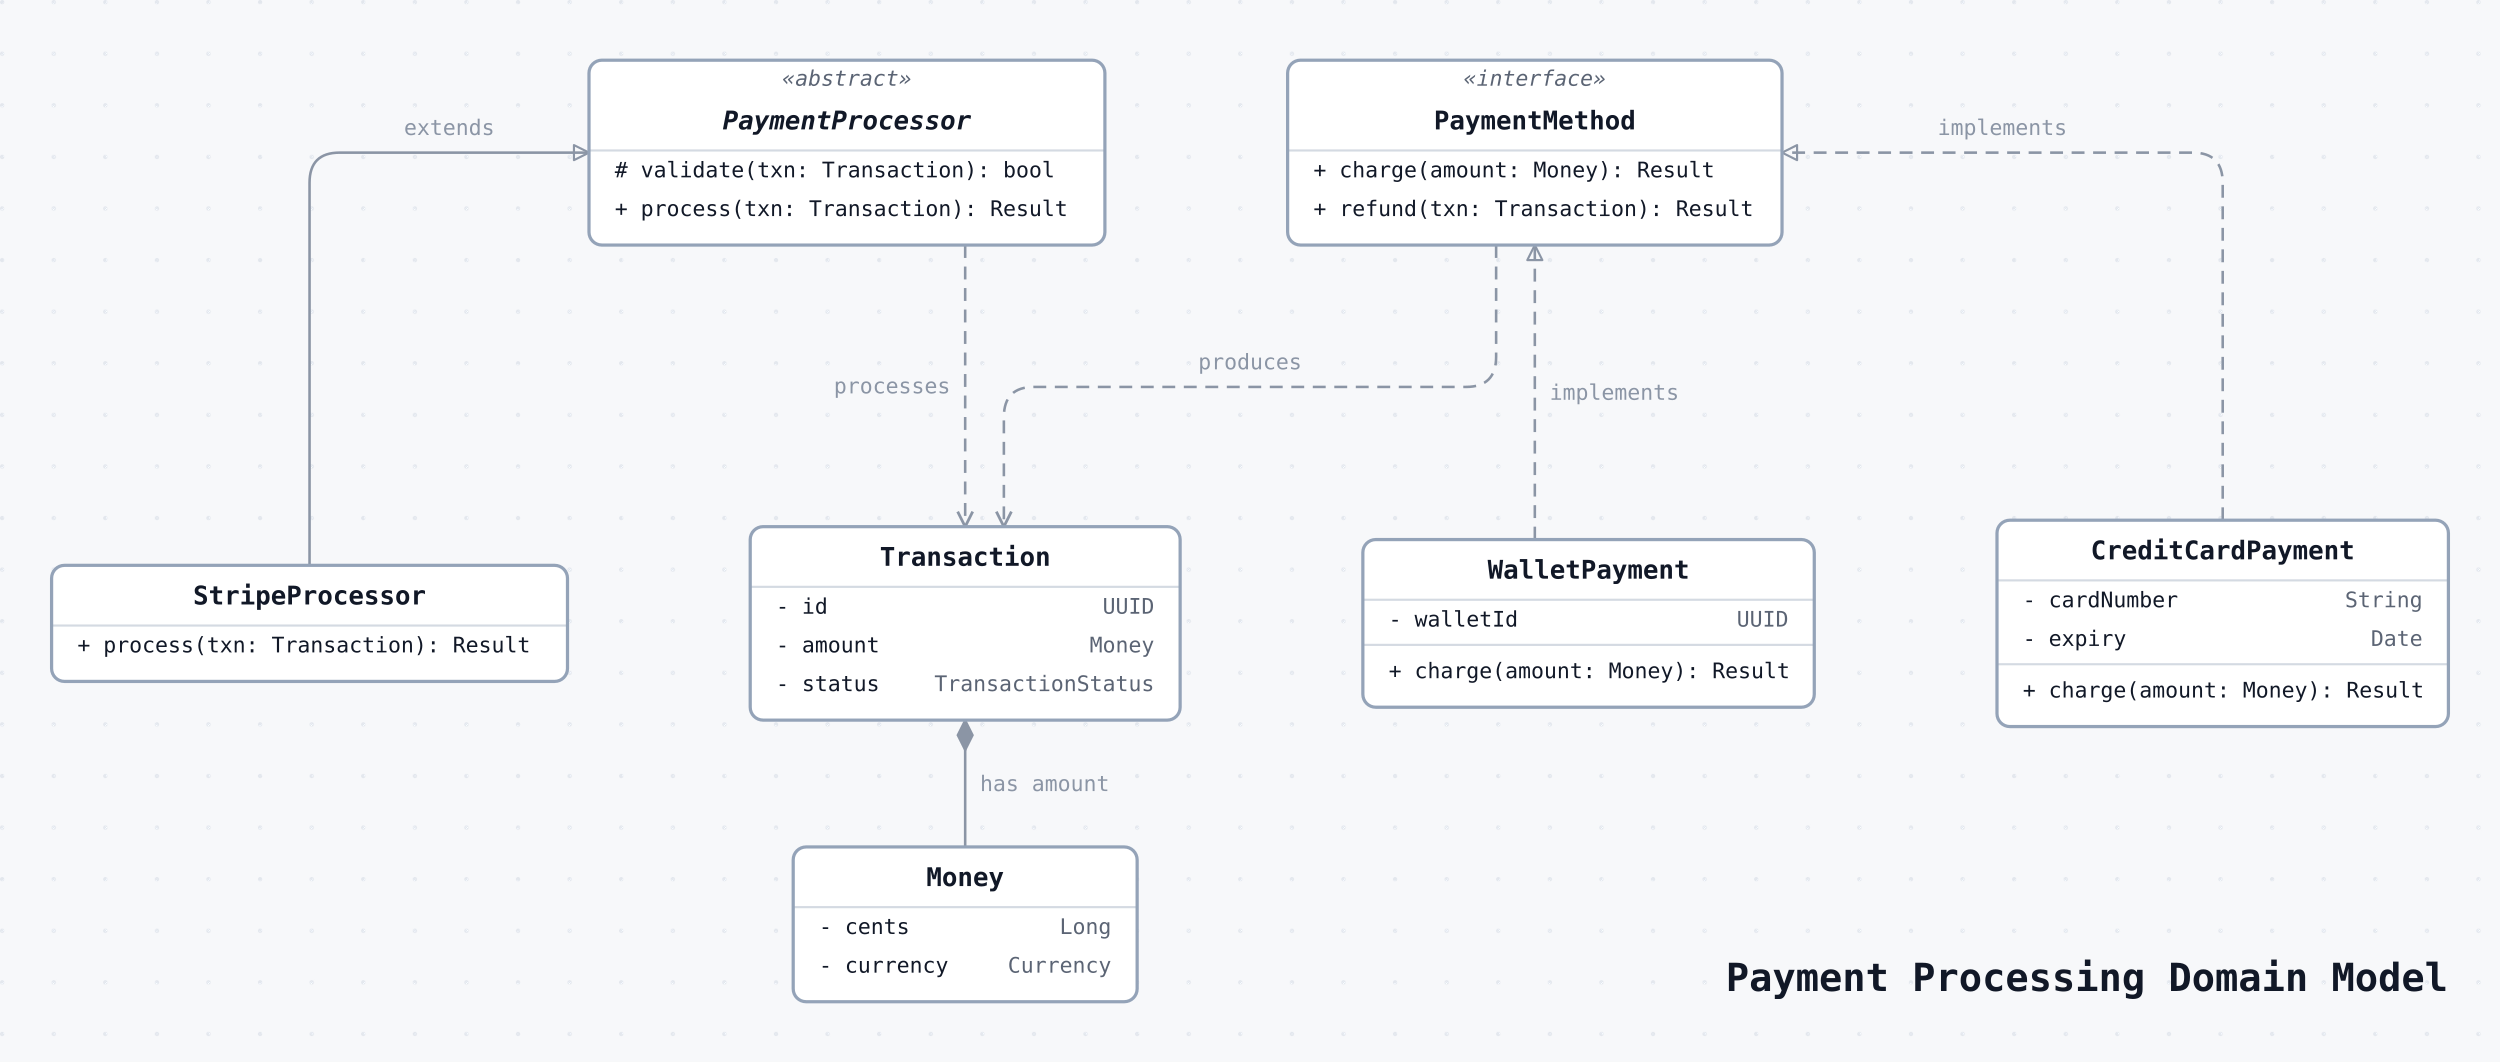
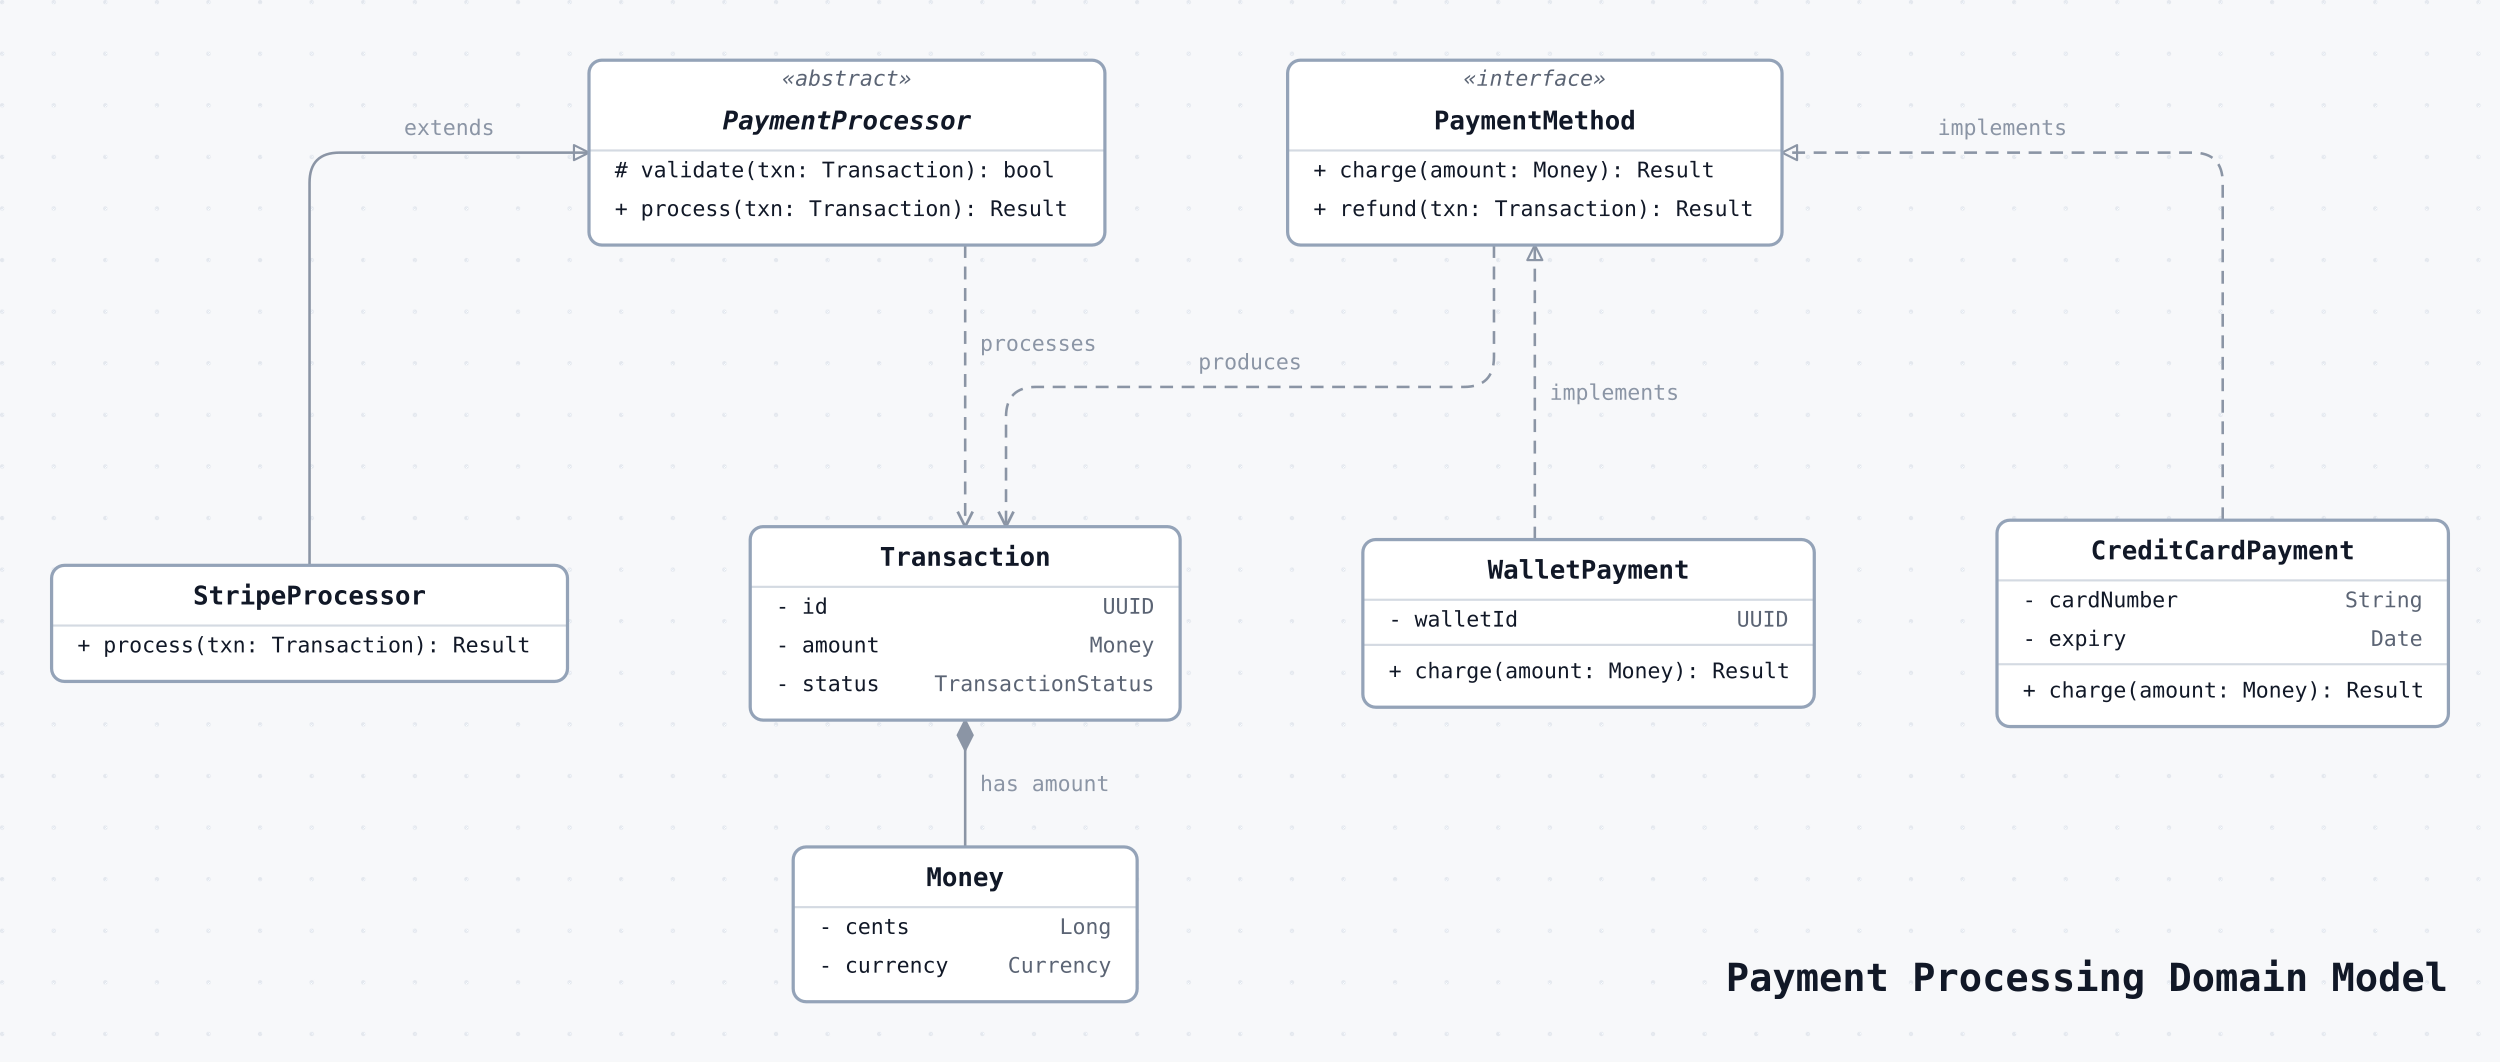
<svg xmlns="http://www.w3.org/2000/svg" version="1.1" width="1163" height="494" viewBox="0 0 1163 494" font-family="JetBrains Mono, ui-monospace, SFMono-Regular, Menlo, Consolas, monospace">
  <defs>
    <pattern id="canvas-grid" width="24" height="24" patternUnits="userSpaceOnUse">
      <circle cx="1" cy="1" r="1" fill="#e3e7ed" />
    </pattern>
    <marker id="marker-uml-triangle-0" viewBox="-1 -1 9 9" refX="7" refY="3.5" markerWidth="9" markerHeight="9" markerUnits="userSpaceOnUse" orient="auto-start-reverse">
      <path d="M0 0 L7 3.5 L0 7 Z" fill="none" stroke="#8b95a5" stroke-width="1" stroke-linejoin="round" />
    </marker>
    <marker id="marker-diamond-1" viewBox="-1 -1 16 9" refX="14" refY="3.5" markerWidth="16" markerHeight="9" markerUnits="userSpaceOnUse" orient="auto-start-reverse">
      <path d="M0 3.5 L7 0 L14 3.5 L7 7 Z" fill="#8b95a5" stroke="#8b95a5" stroke-width="1" />
    </marker>
    <marker id="marker-open-2" viewBox="-1 -1 9 9" refX="7" refY="3.5" markerWidth="9" markerHeight="9" markerUnits="userSpaceOnUse" orient="auto-start-reverse">
      <path d="M0 0 L7 3.5 L0 7" fill="none" stroke="#8b95a5" stroke-width="1.3" stroke-linejoin="round" />
    </marker>
  </defs>
  <rect width="100%" height="100%" fill="#f7f8fa" />
  <rect width="100%" height="100%" fill="url(#canvas-grid)" />
  <text x="1138.8" y="461.0" text-anchor="end" font-size="18" font-weight="bold" fill="#111827">Payment Processing Domain Model</text>
  <path d="M 1034.0 242.0 L 1034.0 85.0 Q 1034.0 71.0 1020.0 71.0 L 829.0 71.0" fill="none" stroke="#8b95a5" stroke-width="1.2" stroke-dasharray="6 4" marker-end="url(#marker-uml-triangle-0)" />
  <path d="M 714.0 251.0 L 714.0 114.0" fill="none" stroke="#8b95a5" stroke-width="1.2" stroke-dasharray="6 4" marker-end="url(#marker-uml-triangle-0)" />
  <path d="M 144.0 263.0 L 144.0 85.0 Q 144.0 71.0 158.0 71.0 L 274.0 71.0" fill="none" stroke="#8b95a5" stroke-width="1.2" marker-end="url(#marker-uml-triangle-0)" />
  <path d="M 449.0 335.0 L 449.0 394.0" fill="none" stroke="#8b95a5" stroke-width="1.2" marker-start="url(#marker-diamond-1)" />
  <path d="M 449.0 114.0 L 449.0 245.0" fill="none" stroke="#8b95a5" stroke-width="1.2" stroke-dasharray="6 4" marker-end="url(#marker-open-2)" />
-   <path d="M 696.0 114.0 L 696.0 166.0 Q 696.0 180.0 682.0 180.0 L 481.0 180.0 Q 467.0 180.0 467.0 194.0 L 467.0 245.0" fill="none" stroke="#8b95a5" stroke-width="1.2" stroke-dasharray="6 4" marker-end="url(#marker-open-2)" />
+   <path d="M 695.0 114.0 L 695.0 166.0 Q 695.0 180.0 681.0 180.0 L 482.0 180.0 Q 468.0 180.0 468.0 194.0 L 468.0 245.0" fill="none" stroke="#8b95a5" stroke-width="1.2" stroke-dasharray="6 4" marker-end="url(#marker-open-2)" />
  <rect fill="#ffffff" fill-opacity="1.000" stroke="#94a3b8" stroke-width="1.5" x="599.0" y="28.0" width="230.0" height="86.0" rx="6.0" />
  <text x="714.0" y="39.9" text-anchor="middle" font-size="10" font-style="italic" fill="#5b6474">«interface»</text>
  <text x="714.0" y="60.2" text-anchor="middle" font-size="12" font-weight="bold" fill="#111827">PaymentMethod</text>
  <line x1="599.0" y1="70.0" x2="829.0" y2="70.0" stroke="#94a3b8" stroke-opacity="0.4" />
  <text x="611.0" y="82.5" text-anchor="start" font-family="JetBrains Mono, ui-monospace, Menlo, monospace" font-size="10" fill="#111827">+ charge(amount: Money): Result</text>
  <text x="611.0" y="100.5" text-anchor="start" font-family="JetBrains Mono, ui-monospace, Menlo, monospace" font-size="10" fill="#111827">+ refund(txn: Transaction): Result</text>
  <rect fill="#ffffff" fill-opacity="1.000" stroke="#94a3b8" stroke-width="1.5" x="929.0" y="242.0" width="210.0" height="96.0" rx="6.0" />
  <text x="1034.0" y="260.2" text-anchor="middle" font-size="12" font-weight="bold" fill="#111827">CreditCardPayment</text>
  <line x1="929.0" y1="270.0" x2="1139.0" y2="270.0" stroke="#94a3b8" stroke-opacity="0.4" />
  <text x="941.0" y="282.5" text-anchor="start" font-family="JetBrains Mono, ui-monospace, Menlo, monospace" font-size="10" fill="#111827">- cardNumber</text>
  <text x="1127.0" y="282.5" text-anchor="end" font-family="JetBrains Mono, ui-monospace, Menlo, monospace" font-size="10" fill="#5b6474">String</text>
  <text x="941.0" y="300.5" text-anchor="start" font-family="JetBrains Mono, ui-monospace, Menlo, monospace" font-size="10" fill="#111827">- expiry</text>
  <text x="1127.0" y="300.5" text-anchor="end" font-family="JetBrains Mono, ui-monospace, Menlo, monospace" font-size="10" fill="#5b6474">Date</text>
  <line x1="929.0" y1="309.0" x2="1139.0" y2="309.0" stroke="#94a3b8" stroke-opacity="0.4" />
  <text x="941.0" y="324.5" text-anchor="start" font-family="JetBrains Mono, ui-monospace, Menlo, monospace" font-size="10" fill="#111827">+ charge(amount: Money): Result</text>
  <rect fill="#ffffff" fill-opacity="1.000" stroke="#94a3b8" stroke-width="1.5" x="634.0" y="251.0" width="210.0" height="78.0" rx="6.0" />
  <text x="739.0" y="269.2" text-anchor="middle" font-size="12" font-weight="bold" fill="#111827">WalletPayment</text>
  <line x1="634.0" y1="279.0" x2="844.0" y2="279.0" stroke="#94a3b8" stroke-opacity="0.4" />
  <text x="646.0" y="291.5" text-anchor="start" font-family="JetBrains Mono, ui-monospace, Menlo, monospace" font-size="10" fill="#111827">- walletId</text>
  <text x="832.0" y="291.5" text-anchor="end" font-family="JetBrains Mono, ui-monospace, Menlo, monospace" font-size="10" fill="#5b6474">UUID</text>
  <line x1="634.0" y1="300.0" x2="844.0" y2="300.0" stroke="#94a3b8" stroke-opacity="0.4" />
  <text x="646.0" y="315.5" text-anchor="start" font-family="JetBrains Mono, ui-monospace, Menlo, monospace" font-size="10" fill="#111827">+ charge(amount: Money): Result</text>
  <rect fill="#ffffff" fill-opacity="1.000" stroke="#94a3b8" stroke-width="1.5" x="349.0" y="245.0" width="200.0" height="90.0" rx="6.0" />
  <text x="449.0" y="263.2" text-anchor="middle" font-size="12" font-weight="bold" fill="#111827">Transaction</text>
  <line x1="349.0" y1="273.0" x2="549.0" y2="273.0" stroke="#94a3b8" stroke-opacity="0.4" />
  <text x="361.0" y="285.5" text-anchor="start" font-family="JetBrains Mono, ui-monospace, Menlo, monospace" font-size="10" fill="#111827">- id</text>
  <text x="537.0" y="285.5" text-anchor="end" font-family="JetBrains Mono, ui-monospace, Menlo, monospace" font-size="10" fill="#5b6474">UUID</text>
  <text x="361.0" y="303.5" text-anchor="start" font-family="JetBrains Mono, ui-monospace, Menlo, monospace" font-size="10" fill="#111827">- amount</text>
  <text x="537.0" y="303.5" text-anchor="end" font-family="JetBrains Mono, ui-monospace, Menlo, monospace" font-size="10" fill="#5b6474">Money</text>
  <text x="361.0" y="321.5" text-anchor="start" font-family="JetBrains Mono, ui-monospace, Menlo, monospace" font-size="10" fill="#111827">- status</text>
  <text x="537.0" y="321.5" text-anchor="end" font-family="JetBrains Mono, ui-monospace, Menlo, monospace" font-size="10" fill="#5b6474">TransactionStatus</text>
  <rect fill="#ffffff" fill-opacity="1.000" stroke="#94a3b8" stroke-width="1.5" x="369.0" y="394.0" width="160.0" height="72.0" rx="6.0" />
  <text x="449.0" y="412.2" text-anchor="middle" font-size="12" font-weight="bold" fill="#111827">Money</text>
  <line x1="369.0" y1="422.0" x2="529.0" y2="422.0" stroke="#94a3b8" stroke-opacity="0.4" />
  <text x="381.0" y="434.5" text-anchor="start" font-family="JetBrains Mono, ui-monospace, Menlo, monospace" font-size="10" fill="#111827">- cents</text>
  <text x="517.0" y="434.5" text-anchor="end" font-family="JetBrains Mono, ui-monospace, Menlo, monospace" font-size="10" fill="#5b6474">Long</text>
  <text x="381.0" y="452.5" text-anchor="start" font-family="JetBrains Mono, ui-monospace, Menlo, monospace" font-size="10" fill="#111827">- currency</text>
  <text x="517.0" y="452.5" text-anchor="end" font-family="JetBrains Mono, ui-monospace, Menlo, monospace" font-size="10" fill="#5b6474">Currency</text>
  <rect fill="#ffffff" fill-opacity="1.000" stroke="#94a3b8" stroke-width="1.5" x="274.0" y="28.0" width="240.0" height="86.0" rx="6.0" />
  <text x="394.0" y="39.9" text-anchor="middle" font-size="10" font-style="italic" fill="#5b6474">«abstract»</text>
  <text x="394.0" y="60.2" text-anchor="middle" font-size="12" font-weight="bold" fill="#111827" font-style="italic">PaymentProcessor</text>
  <line x1="274.0" y1="70.0" x2="514.0" y2="70.0" stroke="#94a3b8" stroke-opacity="0.4" />
  <text x="286.0" y="82.5" text-anchor="start" font-family="JetBrains Mono, ui-monospace, Menlo, monospace" font-size="10" fill="#111827"># validate(txn: Transaction): bool</text>
  <text x="286.0" y="100.5" text-anchor="start" font-family="JetBrains Mono, ui-monospace, Menlo, monospace" font-size="10" fill="#111827">+ process(txn: Transaction): Result</text>
  <rect fill="#ffffff" fill-opacity="1.000" stroke="#94a3b8" stroke-width="1.5" x="24.0" y="263.0" width="240.0" height="54.0" rx="6.0" />
  <text x="144.0" y="281.2" text-anchor="middle" font-size="12" font-weight="bold" fill="#111827">StripeProcessor</text>
  <line x1="24.0" y1="291.0" x2="264.0" y2="291.0" stroke="#94a3b8" stroke-opacity="0.4" />
  <text x="36.0" y="303.5" text-anchor="start" font-family="JetBrains Mono, ui-monospace, Menlo, monospace" font-size="10" fill="#111827">+ process(txn: Transaction): Result</text>
  <rect x="898.5" y="51.5" width="66.0" height="15.5" rx="2" fill="#f7f8fa" />
  <text x="931.5" y="62.8" text-anchor="middle" font-size="10" fill="#8b95a5">implements</text>
  <rect x="718.0" y="174.8" width="66.0" height="15.5" rx="2" fill="#f7f8fa" />
  <text x="751.0" y="186.0" text-anchor="middle" font-size="10" fill="#8b95a5">implements</text>
  <rect x="185.0" y="51.5" width="48.0" height="15.5" rx="2" fill="#f7f8fa" />
  <text x="209.0" y="62.8" text-anchor="middle" font-size="10" fill="#8b95a5">extends</text>
  <rect x="453.0" y="356.8" width="66.0" height="15.5" rx="2" fill="#f7f8fa" />
  <text x="486.0" y="368.0" text-anchor="middle" font-size="10" fill="#8b95a5">has amount</text>
-   <rect x="385.0" y="171.8" width="60.0" height="15.5" rx="2" fill="#f7f8fa" />
-   <text x="415.0" y="183.0" text-anchor="middle" font-size="10" fill="#8b95a5">processes</text>
+   <rect x="453.0" y="151.9" width="60.0" height="15.5" rx="2" fill="#f7f8fa" />
+   <text x="483.0" y="163.2" text-anchor="middle" font-size="10" fill="#8b95a5">processes</text>
  <rect x="554.5" y="160.5" width="54.0" height="15.5" rx="2" fill="#f7f8fa" />
  <text x="581.5" y="171.8" text-anchor="middle" font-size="10" fill="#8b95a5">produces</text>
</svg>
